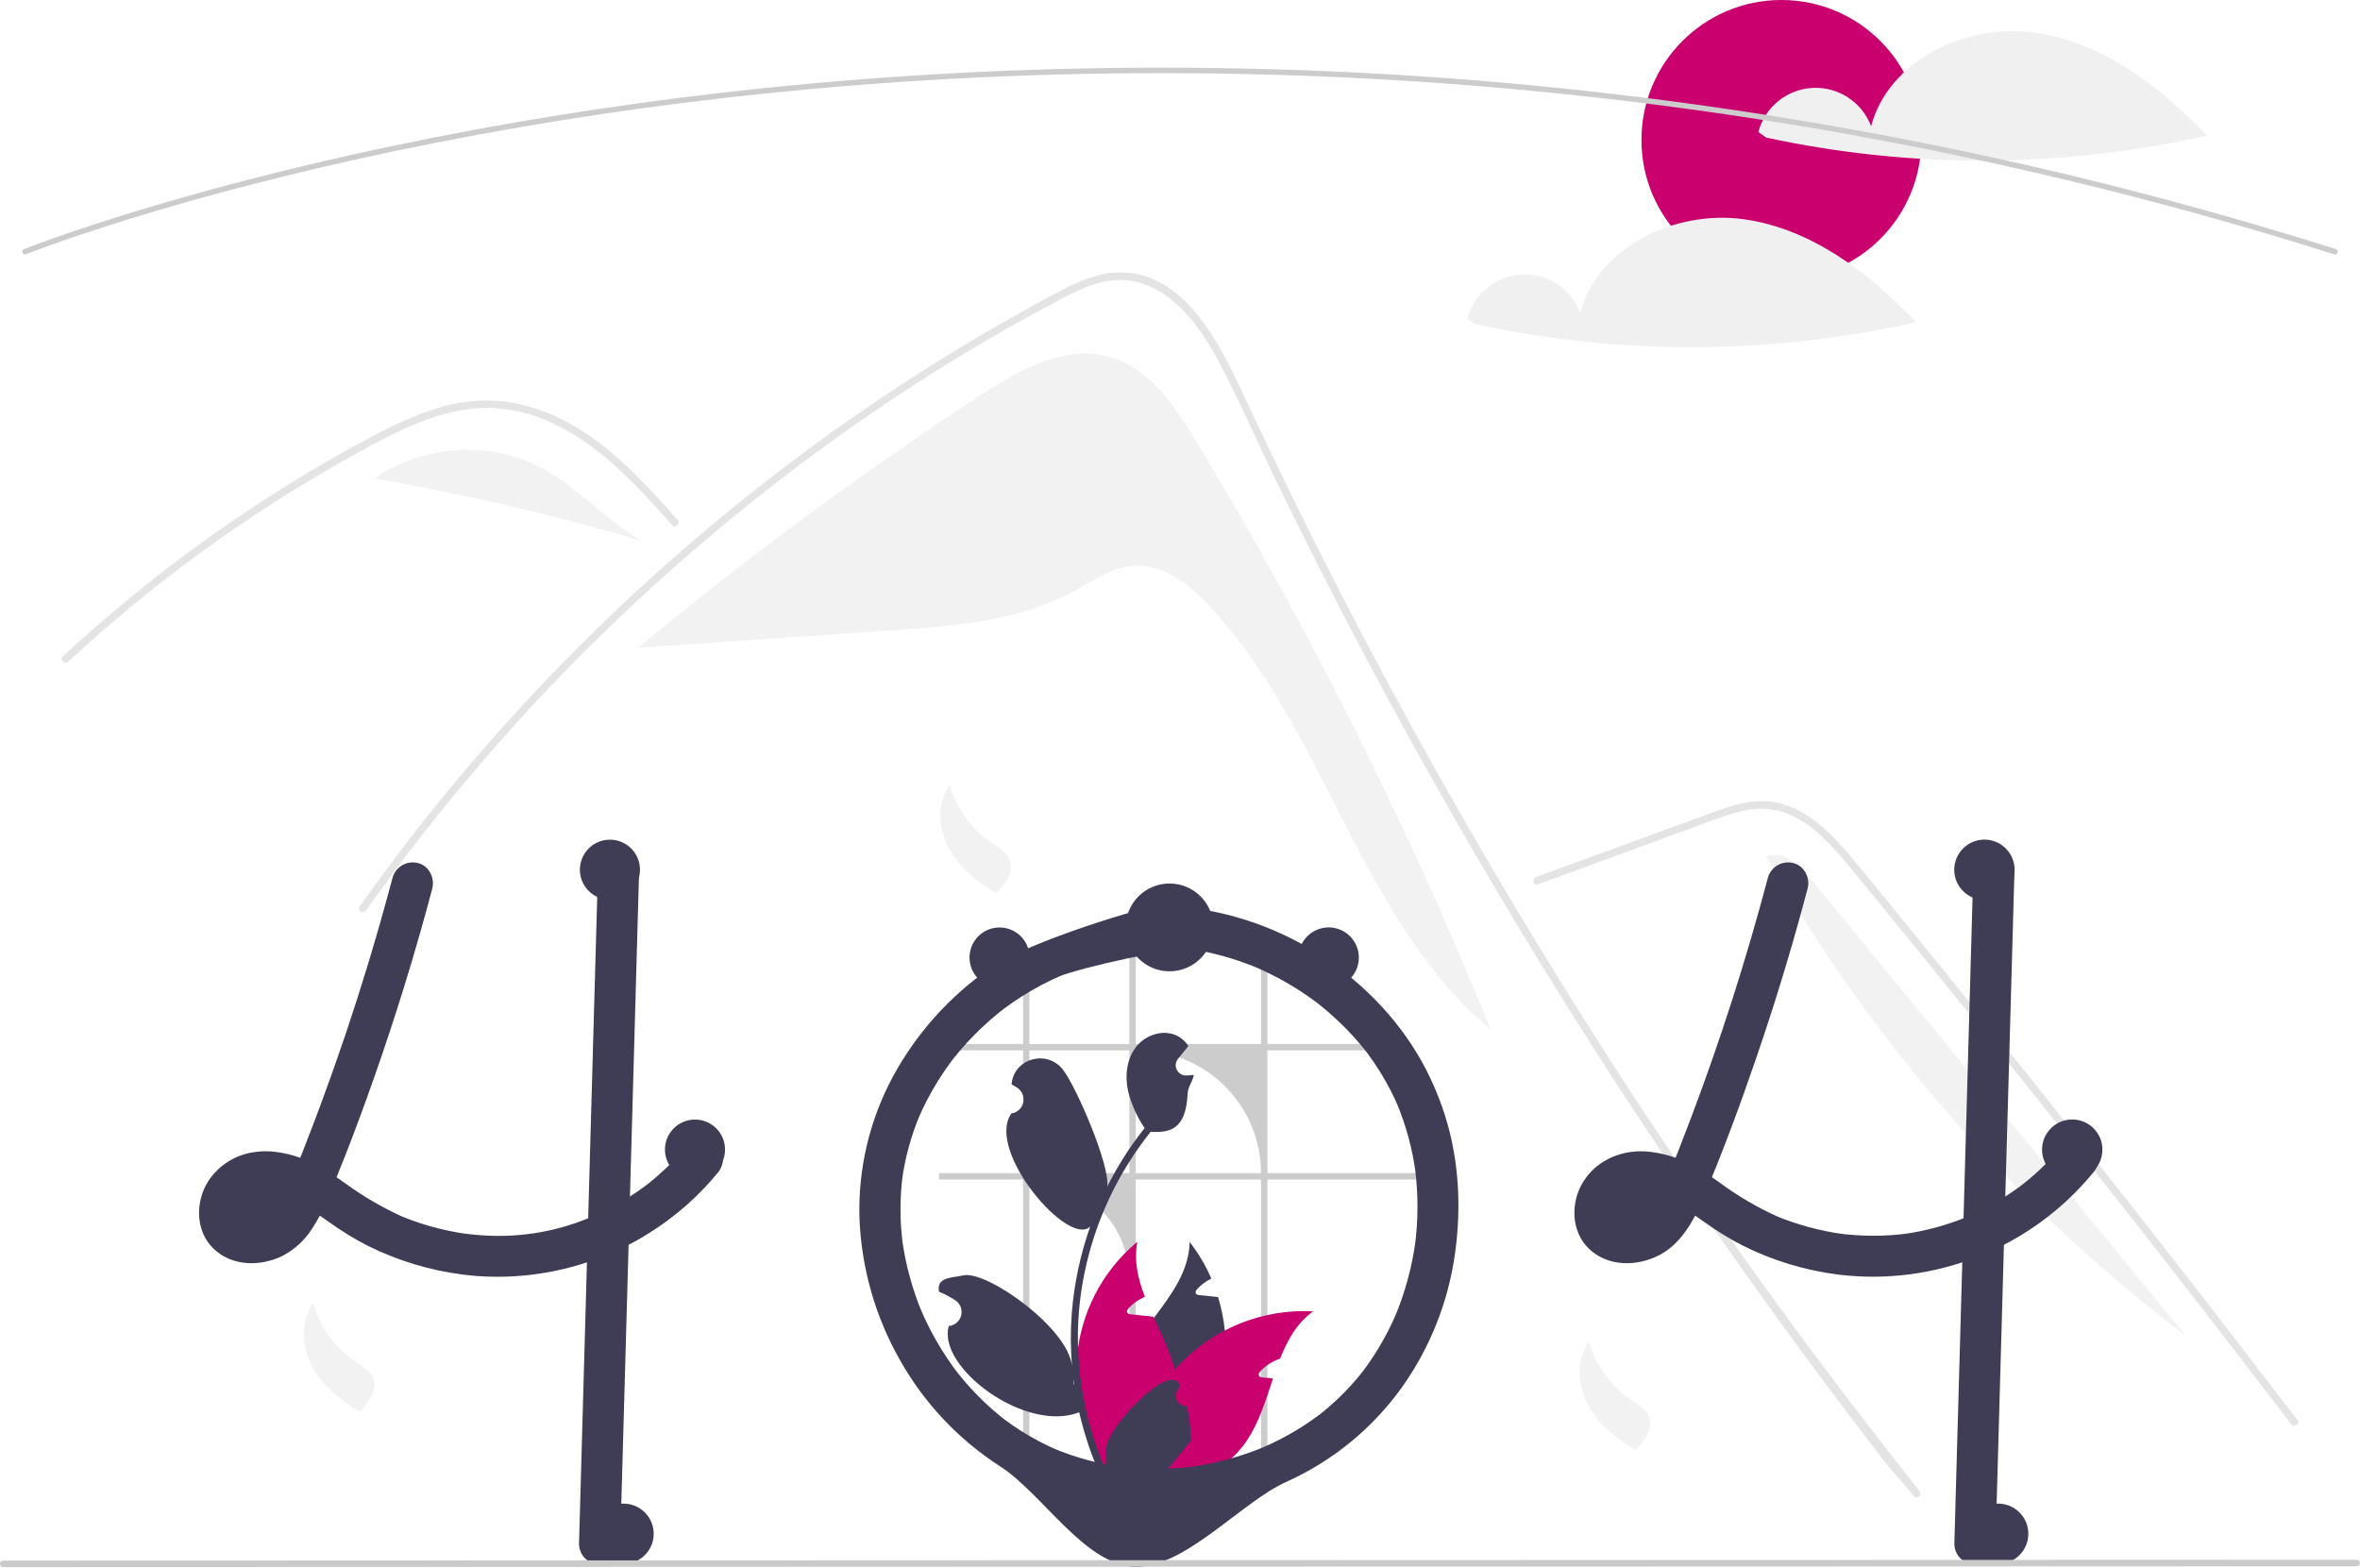
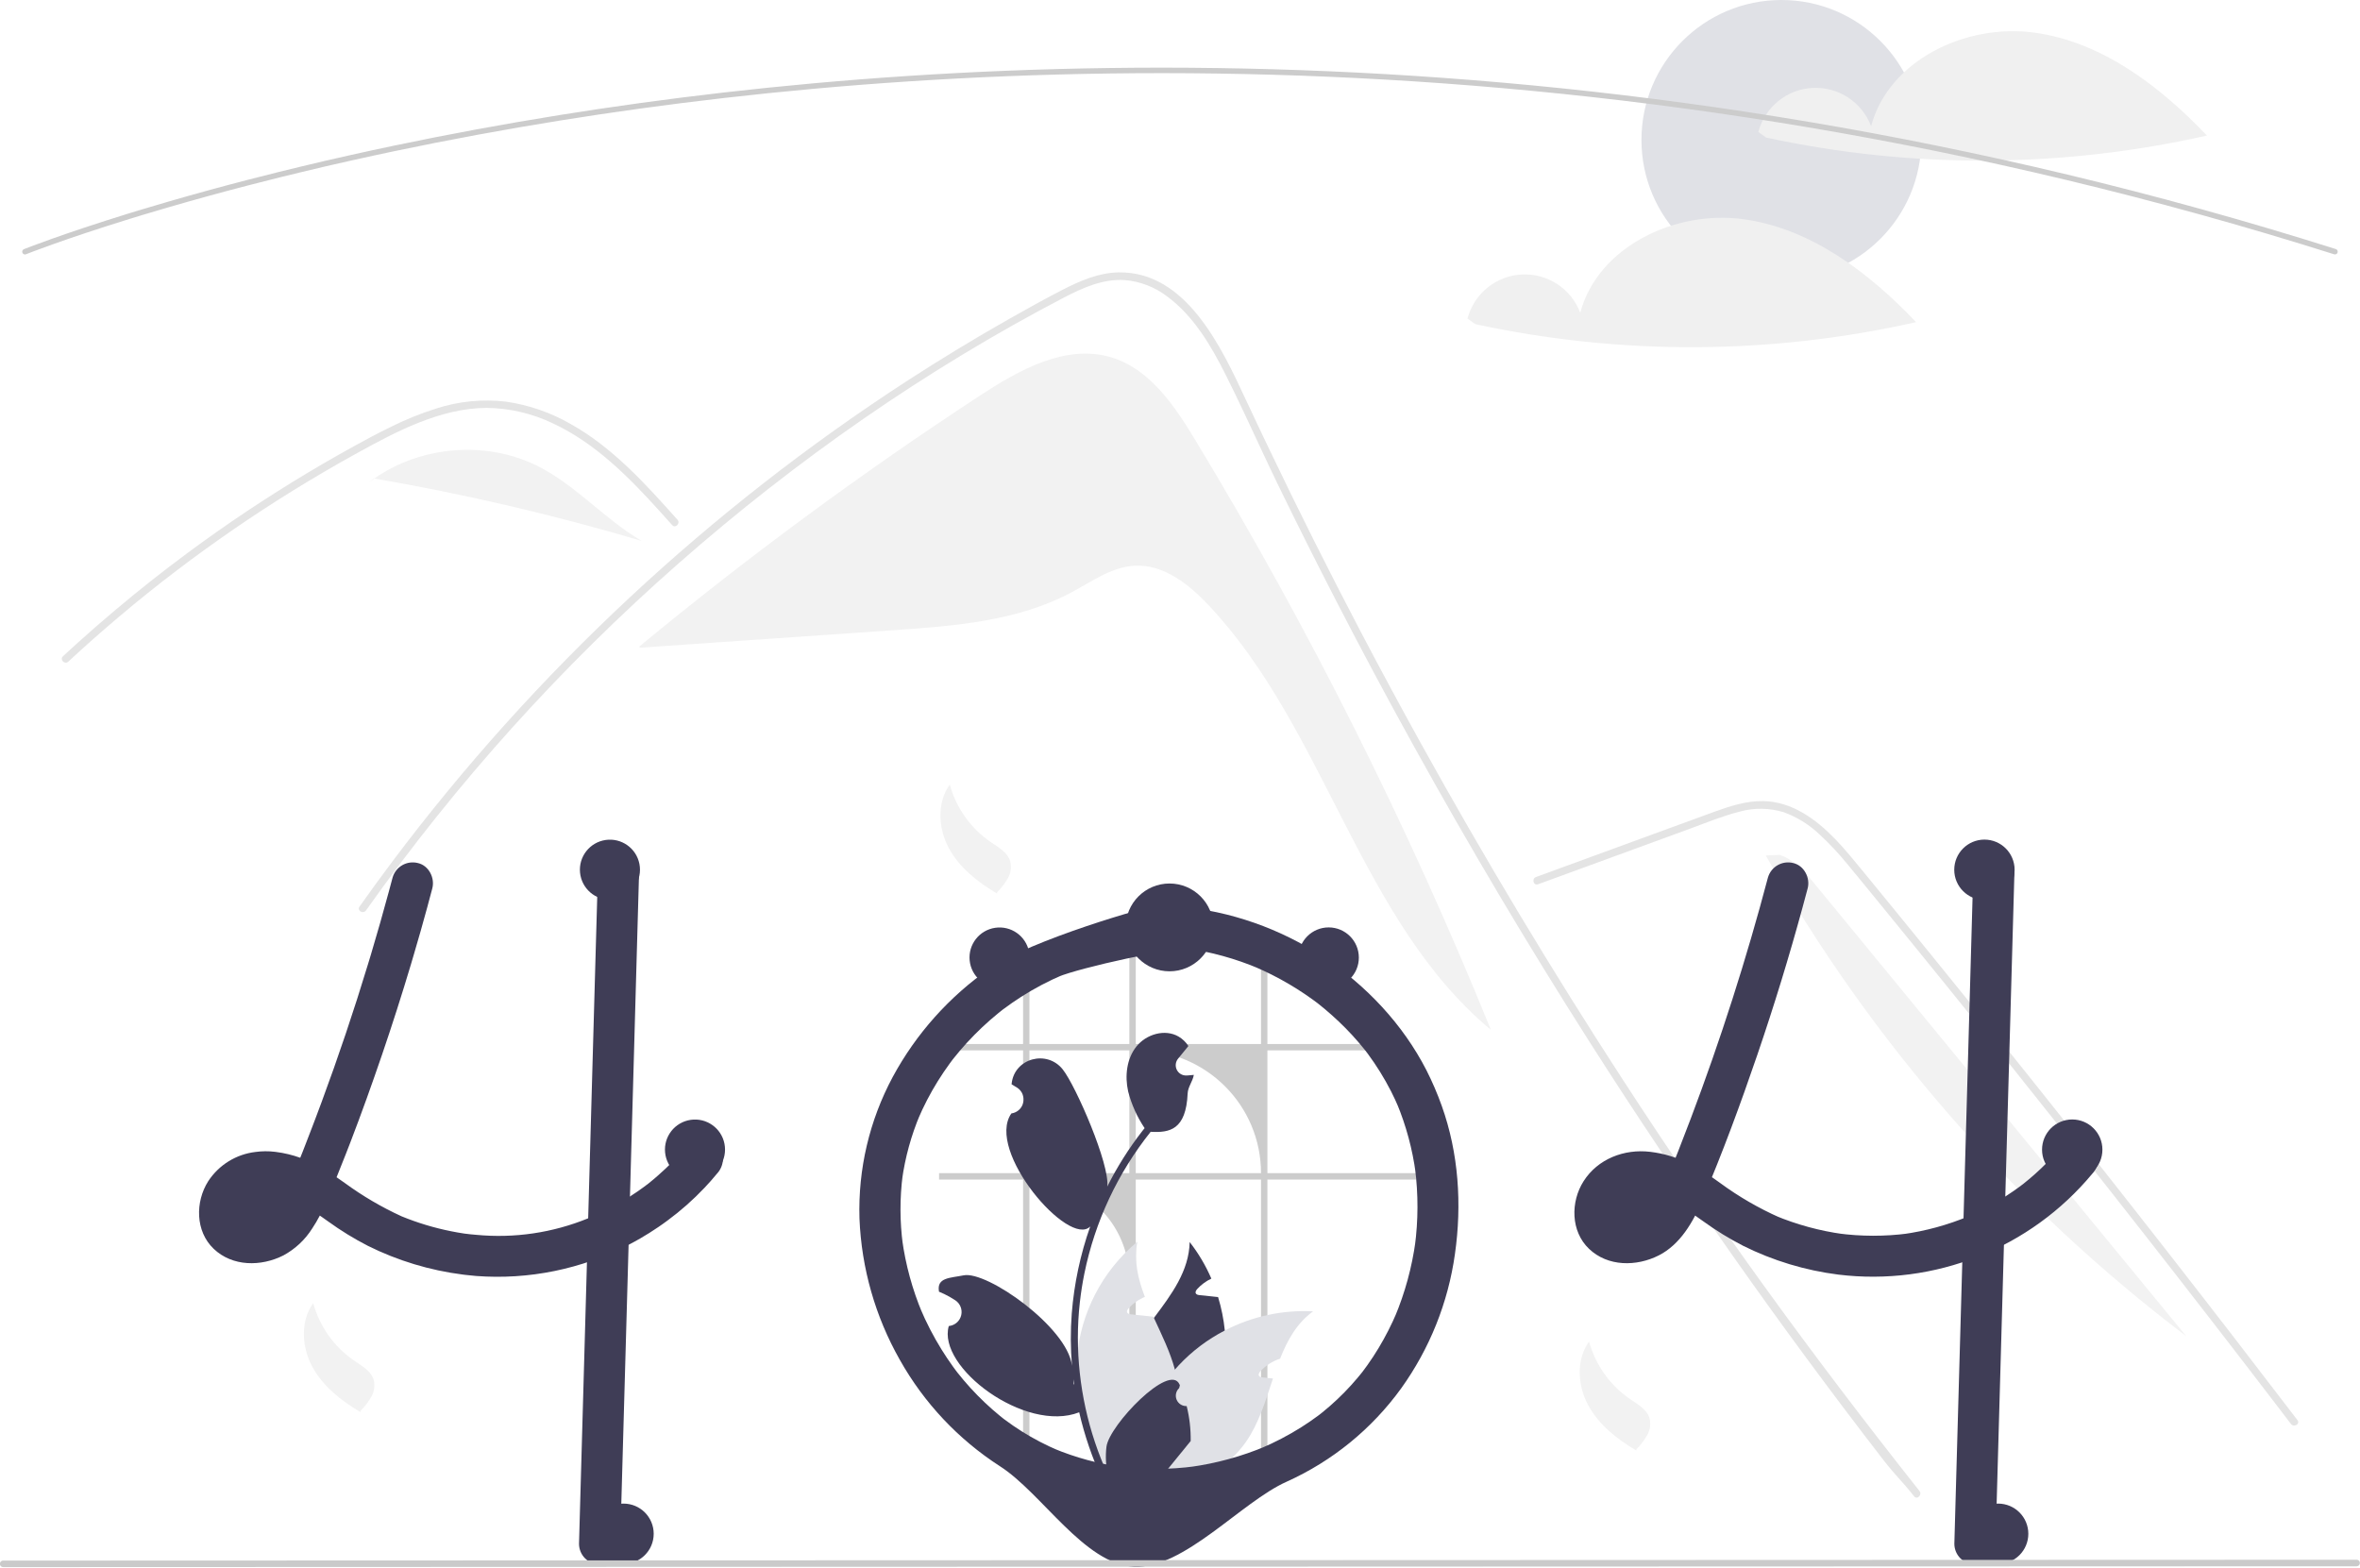
<svg xmlns="http://www.w3.org/2000/svg" data-name="Layer 1" width="860.131" height="571.148" viewBox="0 0 860.131 571.148">
  <path d="M605.67,324.953c-7.669-12.684-16.757-26.228-30.99-30.37-16.482-4.796-33.413,4.732-47.775,14.135a1392.157,1392.157,0,0,0-123.893,91.283l.043.492q46.226-3.188,92.451-6.376c22.265-1.535,45.296-3.283,64.972-13.816,7.467-3.997,14.745-9.336,23.206-9.708,10.512-.462,19.677,6.879,26.88,14.549,42.607,45.371,54.937,114.754,102.738,154.616A1516.995,1516.995,0,0,0,605.67,324.953Z" transform="translate(-169.9343 -164.426)" fill="#f2f2f2" />
  <path d="M867.571,709.781c-4.712-5.95-6.637-7.343-11.285-13.348q-56.764-73.416-106.708-151.792-33.924-53.23-64.483-108.504-14.549-26.278-28.3-52.969-10.67-20.695-20.865-41.638c-1.944-3.988-3.832-7.994-5.711-12.009-4.428-9.442-8.773-18.93-13.439-28.244-5.317-10.616-11.789-21.745-21.553-28.877a29.405,29.405,0,0,0-15.319-5.895c-7.948-.513-15.282,2.769-22.176,6.353-50.439,26.301-97.659,59.276-140.37,96.798A730.778,730.778,0,0,0,303.322,496.247c-1.008,1.439-3.392.064-2.374-1.384q6.009-8.498,12.257-16.813A734.817,734.817,0,0,1,500.805,303.064q18.248-11.826,37.183-22.542c6.362-3.603,12.752-7.16,19.251-10.497,6.371-3.273,13.137-6.215,20.416-6.325,24.77-.385,37.595,27.667,46.405,46.542q4.153,8.911,8.406,17.766,16.075,33.621,33.387,66.628,10.685,20.379,21.837,40.52,34.707,62.718,73.779,122.897c34.506,53.143,68.737,100.089,108.046,149.785C870.596,709.213,868.662,711.175,867.571,709.781Z" transform="translate(-169.9343 -164.426)" fill="#e4e4e4" />
  <path d="M414.916,355.804c-1.439-1.604-2.869-3.209-4.318-4.813-11.422-12.633-23.679-25.118-39.364-32.361a57.11,57.11,0,0,0-23.927-5.546c-8.562.028-16.932,2.273-24.843,5.418-3.74,1.494-7.398,3.19-11.001,4.996-4.116,2.072-8.159,4.281-12.183,6.509q-11.331,6.27-22.368,13.091-21.961,13.572-42.546,29.216-10.671,8.113-20.902,16.758-9.516,8.031-18.646,16.492c-1.302,1.201-3.245-.743-1.944-1.943,1.604-1.494,3.227-2.979,4.85-4.446q6.875-6.215,13.971-12.193,12.939-10.918,26.549-20.993,21.163-15.676,43.783-29.225,11.304-6.765,22.918-12.963c2.338-1.247,4.703-2.466,7.096-3.621a113.116,113.116,0,0,1,16.868-6.866,60.006,60.006,0,0,1,25.476-2.503,66.327,66.327,0,0,1,23.505,8.131c15.401,8.608,27.346,21.919,38.97,34.909C418.033,355.171,416.099,357.124,414.916,355.804Z" transform="translate(-169.9343 -164.426)" fill="#e4e4e4" />
  <path d="M730.477,486.711l36.905-13.498,18.323-6.702c5.968-2.183,11.921-4.667,18.09-6.23a28.539,28.539,0,0,1,16.374.209,37.738,37.738,0,0,1,12.771,7.917,103.64,103.64,0,0,1,10.475,11.186c3.989,4.794,7.92,9.639,11.868,14.467q24.441,29.891,48.563,60.041,24.121,30.15,47.92,60.556,23.857,30.48,47.385,61.216,2.882,3.765,5.76,7.534c1.06,1.388,3.449.02,2.375-1.388Q983.582,650.974,959.549,620.184q-24.092-30.864-48.516-61.466-24.424-30.601-49.179-60.937-6.167-7.558-12.354-15.099c-3.48-4.241-6.92-8.527-10.736-12.474-7.005-7.245-15.758-13.648-26.234-13.822-6.16-.102-12.121,1.852-17.844,3.923-6.17,2.232-12.325,4.506-18.486,6.759l-37.163,13.592-9.291,3.398c-1.649.603-.937,3.262.731,2.652Z" transform="translate(-169.9343 -164.426)" fill="#e4e4e4" />
  <path d="M366.377,334.526c-18.754-9.639-42.771-7.751-60.005,4.291a855.847,855.847,0,0,1,97.371,22.726C390.46,353.759,380.07,341.563,366.377,334.526Z" transform="translate(-169.9343 -164.426)" fill="#f2f2f2" />
  <path d="M306.188,338.784l-3.61,2.935c1.221-1.027,2.491-1.99,3.795-2.901C306.311,338.807,306.249,338.795,306.188,338.784Z" transform="translate(-169.9343 -164.426)" fill="#f2f2f2" />
  <path d="M831.549,486.846c-3.633-4.422-7.56-9.052-12.994-10.848l-5.073.2A575.436,575.436,0,0,0,966.749,651.418Q899.149,569.132,831.549,486.846Z" transform="translate(-169.9343 -164.426)" fill="#f2f2f2" />
  <path d="M516.084,450.367A37.481,37.481,0,0,0,531.015,471.325c2.82,1.92,6.157,3.762,7.122,7.035a8.379,8.379,0,0,1-.874,6.15,24.884,24.884,0,0,1-3.861,5.041l-.137.512c-6.998-4.147-13.656-9.393-17.522-16.551s-4.406-16.539.341-23.145" transform="translate(-169.9343 -164.426)" fill="#f2f2f2" />
  <path d="M749.084,653.367A37.481,37.481,0,0,0,764.015,674.325c2.82,1.92,6.157,3.762,7.122,7.035a8.379,8.379,0,0,1-.874,6.15,24.884,24.884,0,0,1-3.861,5.041l-.137.512c-6.998-4.147-13.656-9.393-17.522-16.551s-4.406-16.539.341-23.145" transform="translate(-169.9343 -164.426)" fill="#f2f2f2" />
  <path d="M284.084,639.367A37.481,37.481,0,0,0,299.015,660.325c2.82,1.92,6.157,3.762,7.122,7.035a8.379,8.379,0,0,1-.874,6.15,24.884,24.884,0,0,1-3.861,5.041l-.137.512c-6.998-4.147-13.656-9.393-17.522-16.551s-4.406-16.539.341-23.145" transform="translate(-169.9343 -164.426)" fill="#f2f2f2" />
-   <circle cx="649.249" cy="51" r="51" fill="#c9006e" />
+   <circle cx="649.249" cy="51" r="51" fill="#e0e1e6" />
  <path d="M911.219,176.296c-24.717-3.341-52.935,10.019-59.341,34.124a21.597,21.597,0,0,0-41.094,2.109l2.83,2.027a372.275,372.275,0,0,0,160.659-.726C957.079,195.76,935.935,179.637,911.219,176.296Z" transform="translate(-169.9343 -164.426)" fill="#f0f0f0" />
  <path d="M805.219,244.296c-24.717-3.341-52.935,10.019-59.341,34.124a21.597,21.597,0,0,0-41.094,2.109l2.83,2.027a372.275,372.275,0,0,0,160.659-.726C851.079,263.76,829.935,247.637,805.219,244.296Z" transform="translate(-169.9343 -164.426)" fill="#f0f0f0" />
  <path d="M1020.946,257.154a.982.982,0,0,1-.302-.047C756.237,173.489,523.199,184.424,374.264,208.321c-20.269,3.251-40.591,7.006-60.404,11.161-5.058,1.06-10.306,2.195-15.597,3.378-6.319,1.407-12.554,2.856-18.532,4.306q-3.873.917-7.595,1.849c-3.758.928-7.572,1.895-11.66,2.957-4.568,1.178-9.209,2.413-13.797,3.672a.442.442,0,0,1-.051.015l0.0.001c-5.183,1.415-10.338,2.871-15.323,4.325-2.698.779-5.304,1.548-7.799,2.307-.279.077-.526.151-.776.228l-.536.163c-.311.095-.617.188-.924.275l-.02.006 0.0.001-.812.252c-.968.293-1.912.579-2.841.864-24.545,7.566-38.038,12.949-38.171,13.002a1,1,0,1,1-.744-1.856c.134-.053,13.693-5.463,38.328-13.058.932-.286,1.879-.572,2.85-.866l.754-.234c.026-.01.052-.018.078-.025.305-.087.61-.18.919-.273l.537-.163c.268-.081.531-.161.801-.235,2.479-.754,5.093-1.524,7.798-2.307,4.987-1.455,10.147-2.911,15.334-4.328.016-.006.033-.01.049-.015v-.001c4.604-1.263,9.263-2.503,13.845-3.685,4.094-1.063,7.915-2.032,11.68-2.962q3.738-.93,7.609-1.853c5.985-1.451,12.233-2.902,18.563-4.312,5.299-1.184,10.556-2.322,15.622-3.383,19.843-4.162,40.198-7.923,60.497-11.179C523.096,182.415,756.467,171.463,1021.246,255.201a1.0 1,0,0,1-.301,1.953Z" transform="translate(-169.9343 -164.426)" fill="#ccc" />
  <path d="M432.923,584.266a6.729,6.729,0,0,0-1.7-2.67,6.43,6.43,0,0,0-.92-.71c-2.61-1.74-6.51-2.13-8.99,0a5.81,5.81,0,0,0-.69.71q-1.11,1.365-2.28,2.67c-1.28,1.46-2.59,2.87-3.96,4.24-.39.38-.78.77-1.18,1.15-.23.23-.46.45-.69.67-.88.84-1.78,1.65-2.69,2.45-.48.43-.96.85-1.45,1.26-.73.61-1.46,1.22-2.2,1.81-.07.05-.14.1-.21.16-.02.01-.03.03-.05.04-.01,0-.02,0-.03.02a.179.179,0,0,0-.07.05c-.22.15-.37.25-.48.34.04-.02.08-.05.12-.07-.18.14-.37.28-.55.42-1.75,1.29-3.54,2.53-5.37,3.69a99.21,99.21,0,0,1-14.22,7.55c-.33.13-.67.27-1.01.4a85.97,85.97,0,0,1-40.85,6.02q-2.13-.165-4.26-.45c-1.64-.24-3.27-.53-4.89-.86a97.932,97.932,0,0,1-18.02-5.44,118.652,118.652,0,0,1-20.66-12.12c-1-.71-2.01-1.42-3.02-2.11,1.15-2.82,2.28-5.64,3.38-8.48.55-1.37,1.08-2.74,1.6-4.12,4.09-10.63,7.93-21.36,11.61-32.13q5.58-16.365,10.53-32.92.51-1.68.99-3.36,2.595-8.745,4.98-17.53c.15-.57.31-1.13.45-1.7q.69-2.52,1.35-5.04c1-3.79-1.26-8.32-5.24-9.23a7.634,7.634,0,0,0-9.22,5.24c-.43,1.62-.86,3.23-1.3,4.85q-3.165,11.745-6.66,23.41-.51,1.68-1.02,3.36-7.71,25.41-16.93,50.31-1.11,3.015-2.25,6.01c-.37.98-.74,1.96-1.12,2.94-.73,1.93-1.48,3.86-2.23,5.79-.43,1.13-.87,2.26-1.31,3.38-.29.71-.57,1.42-.85,2.12a41.809,41.809,0,0,0-8.81-2.12l-.48-.06a27.397,27.397,0,0,0-7.01.06,23.914,23.914,0,0,0-17.24,10.66c-4.77,7.51-4.71,18.25,1.98,24.63,6.89,6.57,17.32,6.52,25.43,2.41a28.351,28.351,0,0,0,10.52-9.86,50.569,50.569,0,0,0,2.74-4.65c.21.14.42.28.63.43.8.56,1.6,1.13,2.39,1.69a111.738,111.738,0,0,0,14.51,8.91,108.359,108.359,0,0,0,34.62,10.47c.27.03.53.07.8.1,1.33.17,2.67.3,4.01.41a103.782,103.782,0,0,0,55.58-11.36q2.175-1.125,4.31-2.36,3.315-1.92,6.48-4.08c1.15-.78,2.27-1.57,3.38-2.4a101.042,101.042,0,0,0,13.51-11.95q2.355-2.475,4.51-5.11a8.061,8.061,0,0,0,2.2-5.3A7.564,7.564,0,0,0,432.923,584.266Zm-165.59,23.82c.21-.15.42-.31.62-.47C267.893,607.766,267.603,607.936,267.333,608.086Zm3.21-3.23c-.23.26-.44.52-.67.78a23.366,23.366,0,0,1-2.25,2.2c-.11.1-.23.2-.35.29a.01.01,0,0,0-.01.01,3.804,3.804,0,0,0-.42.22q-.645.39-1.32.72a17.005,17.005,0,0,1-2.71.75,16.799,16.799,0,0,1-2.13.02h-.02a14.823,14.823,0,0,1-1.45-.4c-.24-.12-.47-.26-.7-.4-.09-.08-.17-.16-.22-.21a2.44,2.44,0,0,1-.27-.29.01.01,0,0,0-.01-.01c-.11-.2-.23-.4-.34-.6a.031.031,0,0,1-.01-.02c-.08-.25-.15-.51-.21-.77a12.511,12.511,0,0,1,.01-1.37,13.467,13.467,0,0,1,.54-1.88,11.068,11.068,0,0,1,.69-1.26c.02-.04.12-.2.23-.38.01-.01.01-.01.01-.02.15-.17.3-.35.46-.51.27-.3.56-.56.85-.83a18.022,18.022,0,0,1,1.75-1.01,19.481,19.481,0,0,1,2.93-.79,24.989,24.989,0,0,1,4.41.04,30.301,30.301,0,0,1,4.1,1.01,36.945,36.945,0,0,1-2.77,4.54C270.623,604.746,270.583,604.806,270.543,604.856Zm-11.12-3.29a2.18,2.18,0,0,1-.31.39A1.409,1.409,0,0,1,259.423,601.566Z" transform="translate(-169.9343 -164.426)" fill="#3f3d56" />
  <path d="M402.863,482.136q-.135,4.71-.27,9.42-.285,10.455-.59,20.92-.315,11.775-.66,23.54-.165,6.075-.34,12.15-.465,16.365-.92,32.72c-.03,1.13-.07,2.25-.1,3.38q-.225,8.115-.45,16.23-.255,8.805-.5,17.61-.18,6.6-.37,13.21-1.35,47.895-2.7,95.79a7.648,7.648,0,0,1-7.5,7.5,7.561,7.561,0,0,1-7.5-7.5q.75-26.94,1.52-53.88.675-24.36,1.37-48.72.225-8.025.45-16.06.345-12.09.68-24.18c.03-1.13.07-2.25.1-3.38.02-.99.05-1.97.08-2.96q.66-23.475,1.32-46.96.27-9.24.52-18.49.3-10.545.6-21.08c.09-3.09.17-6.17.26-9.26a7.648,7.648,0,0,1,7.5-7.5A7.561,7.561,0,0,1,402.863,482.136Z" transform="translate(-169.9343 -164.426)" fill="#3f3d56" />
  <path d="M814.291,484.217a893.238,893.238,0,0,1-28.161,87.941c-3.007,7.946-6.083,15.877-9.371,23.712l.756-1.792a54.583,54.583,0,0,1-5.59,10.612q-.229.321-.467.636,1.166-1.49.443-.589c-.254.301-.505.602-.768.895a23.664,23.664,0,0,1-2.249,2.203q-.301.258-.612.504l.938-.729c-.109.257-.873.597-1.111.743a18.254,18.254,0,0,1-2.405,1.219l1.792-.756a19.086,19.086,0,0,1-4.231,1.161l1.994-.268a17.021,17.021,0,0,1-4.298.046l1.994.268a14.002,14.002,0,0,1-3.405-.917l1.792.756a12.012,12.012,0,0,1-1.679-.896c-.271-.177-1.105-.809-.015.025,1.133.866.146.074-.088-.156-.194-.192-.37-.4-.56-.595-.882-.905.996,1.557.397.499a18.182,18.182,0,0,1-.878-1.637l.756,1.792a11.925,11.925,0,0,1-.728-2.651l.268,1.994a13.651,13.651,0,0,1-.003-3.405l-.268,1.994a15.964,15.964,0,0,1,.995-3.68l-.756,1.792a16.729,16.729,0,0,1,1.178-2.298,6.729,6.729,0,0,1,.729-1.071c.049.016-1.269,1.513-.569.757.183-.198.354-.406.539-.602.296-.314.614-.601.926-.898,1.045-.994-1.462.966-.257.179a19.049,19.049,0,0,1,2.749-1.499l-1.792.756a20.311,20.311,0,0,1,4.995-1.34l-1.994.268a25.628,25.628,0,0,1,6.461.076l-1.994-.268a33.211,33.211,0,0,1,7.892,2.22l-1.792-.756c5.39,2.314,10.163,5.749,14.928,9.118a111.95,111.95,0,0,0,14.506,8.906,108.388,108.388,0,0,0,34.622,10.474,103.933,103.933,0,0,0,92.586-36.752,8.078,8.078,0,0,0,2.197-5.303,7.632,7.632,0,0,0-2.197-5.303c-2.752-2.526-7.949-3.239-10.607,0a95.636,95.636,0,0,1-8.107,8.727q-2.017,1.914-4.142,3.71-1.214,1.026-2.461,2.011c-.393.311-1.619,1.138.263-.197-.431.306-.845.64-1.271.955a99.269,99.269,0,0,1-20.332,11.565l1.792-.756a96.836,96.836,0,0,1-24.171,6.622l1.994-.268a97.643,97.643,0,0,1-25.754-.038l1.994.268a99.8,99.8,0,0,1-24.857-6.77l1.792.756a116.025,116.025,0,0,1-21.736-12.591,86.877,86.877,0,0,0-11.113-6.994,42.824,42.824,0,0,0-14.438-4.389c-9.439-1.111-19.057,2.566-24.246,10.72-4.776,7.505-4.714,18.244,1.974,24.625,6.888,6.572,17.318,6.517,25.436,2.406,7.817-3.959,12.513-12.185,15.815-19.942,7.431-17.455,14.01-35.314,20.14-53.263q9.097-26.637,16.499-53.813.917-3.366,1.807-6.739c1.001-3.789-1.261-8.32-5.238-9.226a7.633,7.633,0,0,0-9.226,5.238Z" transform="translate(-169.9343 -164.426)" fill="#3f3d56" />
  <path d="M889.124,482.136l-2.7,95.793-2.685,95.294-1.518,53.884a7.565,7.565,0,0,0,7.5,7.5,7.649,7.649,0,0,0,7.5-7.5l2.7-95.793,2.685-95.294,1.518-53.884a7.565,7.565,0,0,0-7.5-7.5,7.649,7.649,0,0,0-7.5,7.5Z" transform="translate(-169.9343 -164.426)" fill="#3f3d56" />
  <path d="M629.526,700.361h2.329V594.319h54.329v-2.323H631.855V547.252H673.81q-.923-1.173-1.899-2.317H631.855V515.382c-.77-.328-1.547-.645-2.329-.944V544.935h-45.652V507.07c-.782.036-1.553.09-2.329.155v37.71h-36.42V516.684c-.782.346-1.553.711-2.317,1.093V544.935h-30.616v2.317h30.616v44.744h-30.616v2.323h30.616V700.361h2.317V594.319a36.413,36.413,0,0,1,36.42,36.42v69.622h2.329V594.319h45.652Zm-84.401-108.365V547.252h36.42v44.744Zm38.749,0V547.252h.914a44.741,44.741,0,0,1,44.738,44.744Z" transform="translate(-169.9343 -164.426)" opacity="0.2" />
  <path d="M615.303,668.566a63.059,63.059,0,0,1-20.05,33.7c-.74.64-1.48,1.26-2.25,1.87q-2.805.255-5.57.52c-1.53.14-3.04.29-4.54.43l-.27.03-.19-1.64-.76-6.64a37.623,37.623,0,0,1-3.3-32.44c2.64-7.12,7.42-13.41,12.12-19.65,6.49-8.62,12.8-17.14,13.03-27.65a60.544,60.544,0,0,1,7.9,13.33,16.432,16.432,0,0,0-5.12,3.77c-.41.45-.82,1.08-.54,1.62.24.46.84.57,1.36.63,1.25.13,2.51.26,3.76.39,1,.11,2,.21,3,.32a63.99,63.99,0,0,1,2.45,12.18A61.189,61.189,0,0,1,615.303,668.566Z" transform="translate(-169.9343 -164.426)" fill="#3f3d56" />
-   <path d="M648.503,642.356c-5.9,4.29-9.35,10.46-12.03,17.26a16.628,16.628,0,0,0-7.17,4.58c-.41.45-.82,1.08-.54,1.62.24.46.84.57,1.36.63,1.25.13,2.51.26,3.76.39-2.68,8.04-5.14,16.36-9.88,23.15a36.989,36.989,0,0,1-12.03,10.91,38.492,38.492,0,0,1-4.02,1.99q-7.62.585-14.95,1.25-2.805.255-5.57.52c-1.53.14-3.04.29-4.54.43q-.015-.825,0-1.65a63.304,63.304,0,0,1,15.25-39.86c.45-.52.91-1.03,1.38-1.54a61.792,61.792,0,0,1,16.81-12.7A62.654,62.654,0,0,1,648.503,642.356Z" transform="translate(-169.9343 -164.426)" fill="#c9006e" />
-   <path d="M589.163,699.526l-1.15,3.4-.58,1.73c-1.53.14-3.04.29-4.54.43l-.27.03c-1.66.17-3.31.34-4.96.51-.43-.5-.86-1.01-1.28-1.53a62.03,62.03,0,0,1,8.07-87.11c-1.32,6.91.22,13.53,2.75,20.1-.27.11-.53.22-.78.34a16.432,16.432,0,0,0-5.12,3.77c-.41.45-.82,1.08-.54,1.62.24.46.84.57,1.36.63,1.25.13,2.51.26,3.76.39,1,.11,2,.21,3,.32q.705.075,1.41.15c.07.15.13.29.2.44,2.85,6.18,5.92,12.39,7.65,18.83a43.666,43.666,0,0,1,1.02,4.91A37.604,37.604,0,0,1,589.163,699.526Z" transform="translate(-169.9343 -164.426)" fill="#c9006e" />
+   <path d="M648.503,642.356c-5.9,4.29-9.35,10.46-12.03,17.26a16.628,16.628,0,0,0-7.17,4.58c-.41.45-.82,1.08-.54,1.62.24.46.84.57,1.36.63,1.25.13,2.51.26,3.76.39-2.68,8.04-5.14,16.36-9.88,23.15a36.989,36.989,0,0,1-12.03,10.91,38.492,38.492,0,0,1-4.02,1.99q-7.62.585-14.95,1.25-2.805.255-5.57.52c-1.53.14-3.04.29-4.54.43q-.015-.825,0-1.65a63.304,63.304,0,0,1,15.25-39.86c.45-.52.91-1.03,1.38-1.54a61.792,61.792,0,0,1,16.81-12.7A62.654,62.654,0,0,1,648.503,642.356Z" transform="translate(-169.9343 -164.426)" fill="#e0e1e6" />
+   <path d="M589.163,699.526l-1.15,3.4-.58,1.73c-1.53.14-3.04.29-4.54.43l-.27.03c-1.66.17-3.31.34-4.96.51-.43-.5-.86-1.01-1.28-1.53a62.03,62.03,0,0,1,8.07-87.11c-1.32,6.91.22,13.53,2.75,20.1-.27.11-.53.22-.78.34a16.432,16.432,0,0,0-5.12,3.77c-.41.45-.82,1.08-.54,1.62.24.46.84.57,1.36.63,1.25.13,2.51.26,3.76.39,1,.11,2,.21,3,.32q.705.075,1.41.15c.07.15.13.29.2.44,2.85,6.18,5.92,12.39,7.65,18.83a43.666,43.666,0,0,1,1.02,4.91A37.604,37.604,0,0,1,589.163,699.526Z" transform="translate(-169.9343 -164.426)" fill="#e0e1e6" />
  <path d="M689.821,554.487c-8.609-16.792-21.946-30.921-37.632-41.304a114.237,114.237,0,0,0-52.563-18.38q-3.69-.335-7.399-.393c-2.921-.044-46.866,12.632-61.587,22.982a114.295,114.295,0,0,0-35.333,39.527,102.5,102.5,0,0,0-12.126,51.633,113.564,113.564,0,0,0,14.703,51.476,110.475,110.475,0,0,0,36.444,38.746C549.667,708.561,565.074,734.51,583.183,735.426c18.246.923,39.054-23.555,55.695-30.987a104.425,104.425,0,0,0,41.726-34.005,110.25,110.25,0,0,0,19.599-48.948c2.574-18.083,1.374-36.733-4.801-54.016a111.86,111.86,0,0,0-5.58-12.983c-1.78-3.505-6.996-4.796-10.261-2.691a7.68,7.68,0,0,0-2.691,10.261q1.568,3.088,2.915,6.278l-.756-1.792a101.151,101.151,0,0,1,6.876,25.538l-.268-1.994a109.229,109.229,0,0,1-.066,28.683l.268-1.994a109.734,109.734,0,0,1-7.555,27.674l.756-1.792a104.212,104.212,0,0,1-6.672,13.098q-1.923,3.186-4.081,6.222c-.632.888-1.283,1.761-1.939,2.631-.856,1.136,1.167-1.483.282-.369-.151.19-.3.38-.452.569q-.681.852-1.382,1.688a93.613,93.613,0,0,1-10.176,10.384q-1.366,1.192-2.778,2.331c-.469.378-.932.773-1.421,1.125.019-.013,1.58-1.199.656-.511-.29.216-.579.436-.87.652q-2.91,2.156-5.974,4.092a103.485,103.485,0,0,1-14.756,7.713l1.792-.756a109.215,109.215,0,0,1-27.597,7.552l1.994-.268a108.154,108.154,0,0,1-28.589.051l1.994.268a99.835,99.835,0,0,1-25.095-6.784l1.792.756a93.643,93.643,0,0,1-13.416-6.991q-3.174-2-6.184-4.247c-.286-.214-.57-.43-.855-.645-.915-.691.658.51.67.518a19.169,19.169,0,0,1-1.535-1.225q-1.454-1.184-2.861-2.422a101.989,101.989,0,0,1-10.493-10.709q-1.213-1.434-2.374-2.911c-.335-.426-.947-1.29.404.529-.178-.239-.362-.474-.542-.712q-.647-.858-1.276-1.728-2.203-3.048-4.188-6.246a109.29,109.29,0,0,1-7.805-15.108l.756,1.792a106.588,106.588,0,0,1-7.34-26.837l.268,1.994a97.866,97.866,0,0,1-.048-25.636l-.268,1.994A94.673,94.673,0,0,1,505.276,570.55l-.756,1.792a101.557,101.557,0,0,1,7.195-13.856q2.066-3.323,4.378-6.485.525-.718,1.062-1.428c.324-.428,1.215-1.493-.305.388.149-.184.293-.374.439-.56q1.269-1.608,2.6-3.165A107.402,107.402,0,0,1,530.772,536.215q1.474-1.292,2.995-2.529.691-.562,1.391-1.113c.187-.147.376-.291.562-.439-1.997,1.59-.555.433-.102.093q3.134-2.348,6.435-4.461a103.644,103.644,0,0,1,15.387-8.108l-1.792.756c7.76-3.258,42.141-10.949,48.394-10.11l-1.994-.268A106.225,106.225,0,0,1,628.768,517.419l-1.792-.756a110.313,110.313,0,0,1,12.6,6.329q3.043,1.784,5.967,3.763,1.384.937,2.738,1.915.677.489,1.346.989c.248.185.494.373.741.558,1.039.779-1.431-1.128-.342-.267a110.843,110.843,0,0,1,10.368,9.253q2.401,2.445,4.637,5.045,1.147,1.334,2.246,2.708c.364.455,1.605,2.101.084.085.372.493.747.982,1.114,1.479a97.977,97.977,0,0,1,8.392,13.538c1.793,3.498,6.987,4.802,10.261,2.691A7.677,7.677,0,0,0,689.821,554.487Z" transform="translate(-169.9343 -164.426)" fill="#3f3d56" />
  <path d="M602.431,676.882a3.78,3.78,0,0,1-2.739-6.551c.095-.379.164-.651.259-1.03q-.051-.124-.103-.247c-3.48-8.298-25.685,14.833-26.645,22.632a30.029,30.029,0,0,0,.527,10.328A120.392,120.392,0,0,1,562.778,652.01a116.202,116.202,0,0,1,.721-12.963q.597-5.293,1.657-10.511a121.787,121.787,0,0,1,24.151-51.616c6.874.384,12.898-.663,13.48-13.985.103-2.37,1.861-4.422,2.248-6.756-.656.086-1.323.14-1.979.183-.204.011-.42.021-.624.032l-.077.003a3.745,3.745,0,0,1-3.076-6.101q.425-.523.851-1.046c.43-.538.871-1.065,1.302-1.603a1.865,1.865,0,0,0,.14-.161c.495-.613.99-1.216,1.485-1.829a10.829,10.829,0,0,0-3.55-3.432c-4.959-2.905-11.801-.893-15.384,3.593-3.593,4.486-4.271,10.779-3.023,16.384a43.398,43.398,0,0,0,6.003,13.383c-.269.344-.549.678-.818,1.022a122.574,122.574,0,0,0-12.794,20.268c1.016-7.939-11.412-36.608-16.218-42.681-5.773-7.294-17.611-4.111-18.628,5.136q-.015.134-.029.268,1.071.604,2.096,1.282a5.127,5.127,0,0,1-2.067,9.33l-.105.016c-9.556,13.644,21.077,49.155,28.745,41.181a125.11,125.11,0,0,0-6.734,31.693,118.664,118.664,0,0,0,.086,19.16l-.032-.226C558.902,648.154,529.674,627.514,521.139,629.233c-4.917.99-9.76.765-9.013,5.725q.018.119.036.237a34.442,34.442,0,0,1,3.862,1.861q1.071.604,2.096,1.282a5.127,5.127,0,0,1-2.067,9.33l-.105.016c-.075.011-.14.022-.215.032-4.35,14.966,27.907,39.12,47.518,31.435h.011a125.075,125.075,0,0,0,8.402,24.528H601.679c.108-.334.204-.678.301-1.011a34.102,34.102,0,0,1-8.305-.495c2.227-2.733,4.454-5.487,6.681-8.219a1.861,1.861,0,0,0,.14-.161c1.13-1.398,2.27-2.786,3.399-4.185l.001-.002a49.952,49.952,0,0,0-1.464-12.725Zm-34.371-67.613.016-.021-.016.043Zm-6.648,59.932-.258-.581c.011-.42.011-.839,0-1.269,0-.118-.021-.237-.021-.355.097.742.183,1.485.29,2.227Z" transform="translate(-169.9343 -164.426)" fill="#3f3d56" />
  <circle cx="95.249" cy="439" r="11" fill="#3f3d56" />
  <circle cx="227.249" cy="559" r="11" fill="#3f3d56" />
  <circle cx="728.249" cy="559" r="11" fill="#3f3d56" />
  <circle cx="755.249" cy="419" r="11" fill="#3f3d56" />
  <circle cx="723.249" cy="317" r="11" fill="#3f3d56" />
  <path d="M434.183,583.426a10.949,10.949,0,1,1-.21-2.16A10.992,10.992,0,0,1,434.183,583.426Z" transform="translate(-169.9343 -164.426)" fill="#3f3d56" />
  <circle cx="484.249" cy="349" r="11" fill="#3f3d56" />
  <path d="M545.183,513.426a10.949,10.949,0,1,1-.21-2.16A10.992,10.992,0,0,1,545.183,513.426Z" transform="translate(-169.9343 -164.426)" fill="#3f3d56" />
  <path d="M403.183,481.426a10.949,10.949,0,1,1-.21-2.16A10.992,10.992,0,0,1,403.183,481.426Z" transform="translate(-169.9343 -164.426)" fill="#3f3d56" />
  <circle cx="599.249" cy="443" r="11" fill="#3f3d56" />
  <circle cx="426.249" cy="338" r="16" fill="#3f3d56" />
  <path d="M1028.875,735.267l-857.75.307a1.191,1.191,0,1,1,0-2.381l857.75-.307a1.191,1.191,0,0,1,0,2.381Z" transform="translate(-169.9343 -164.426)" fill="#cacaca" />
</svg>
